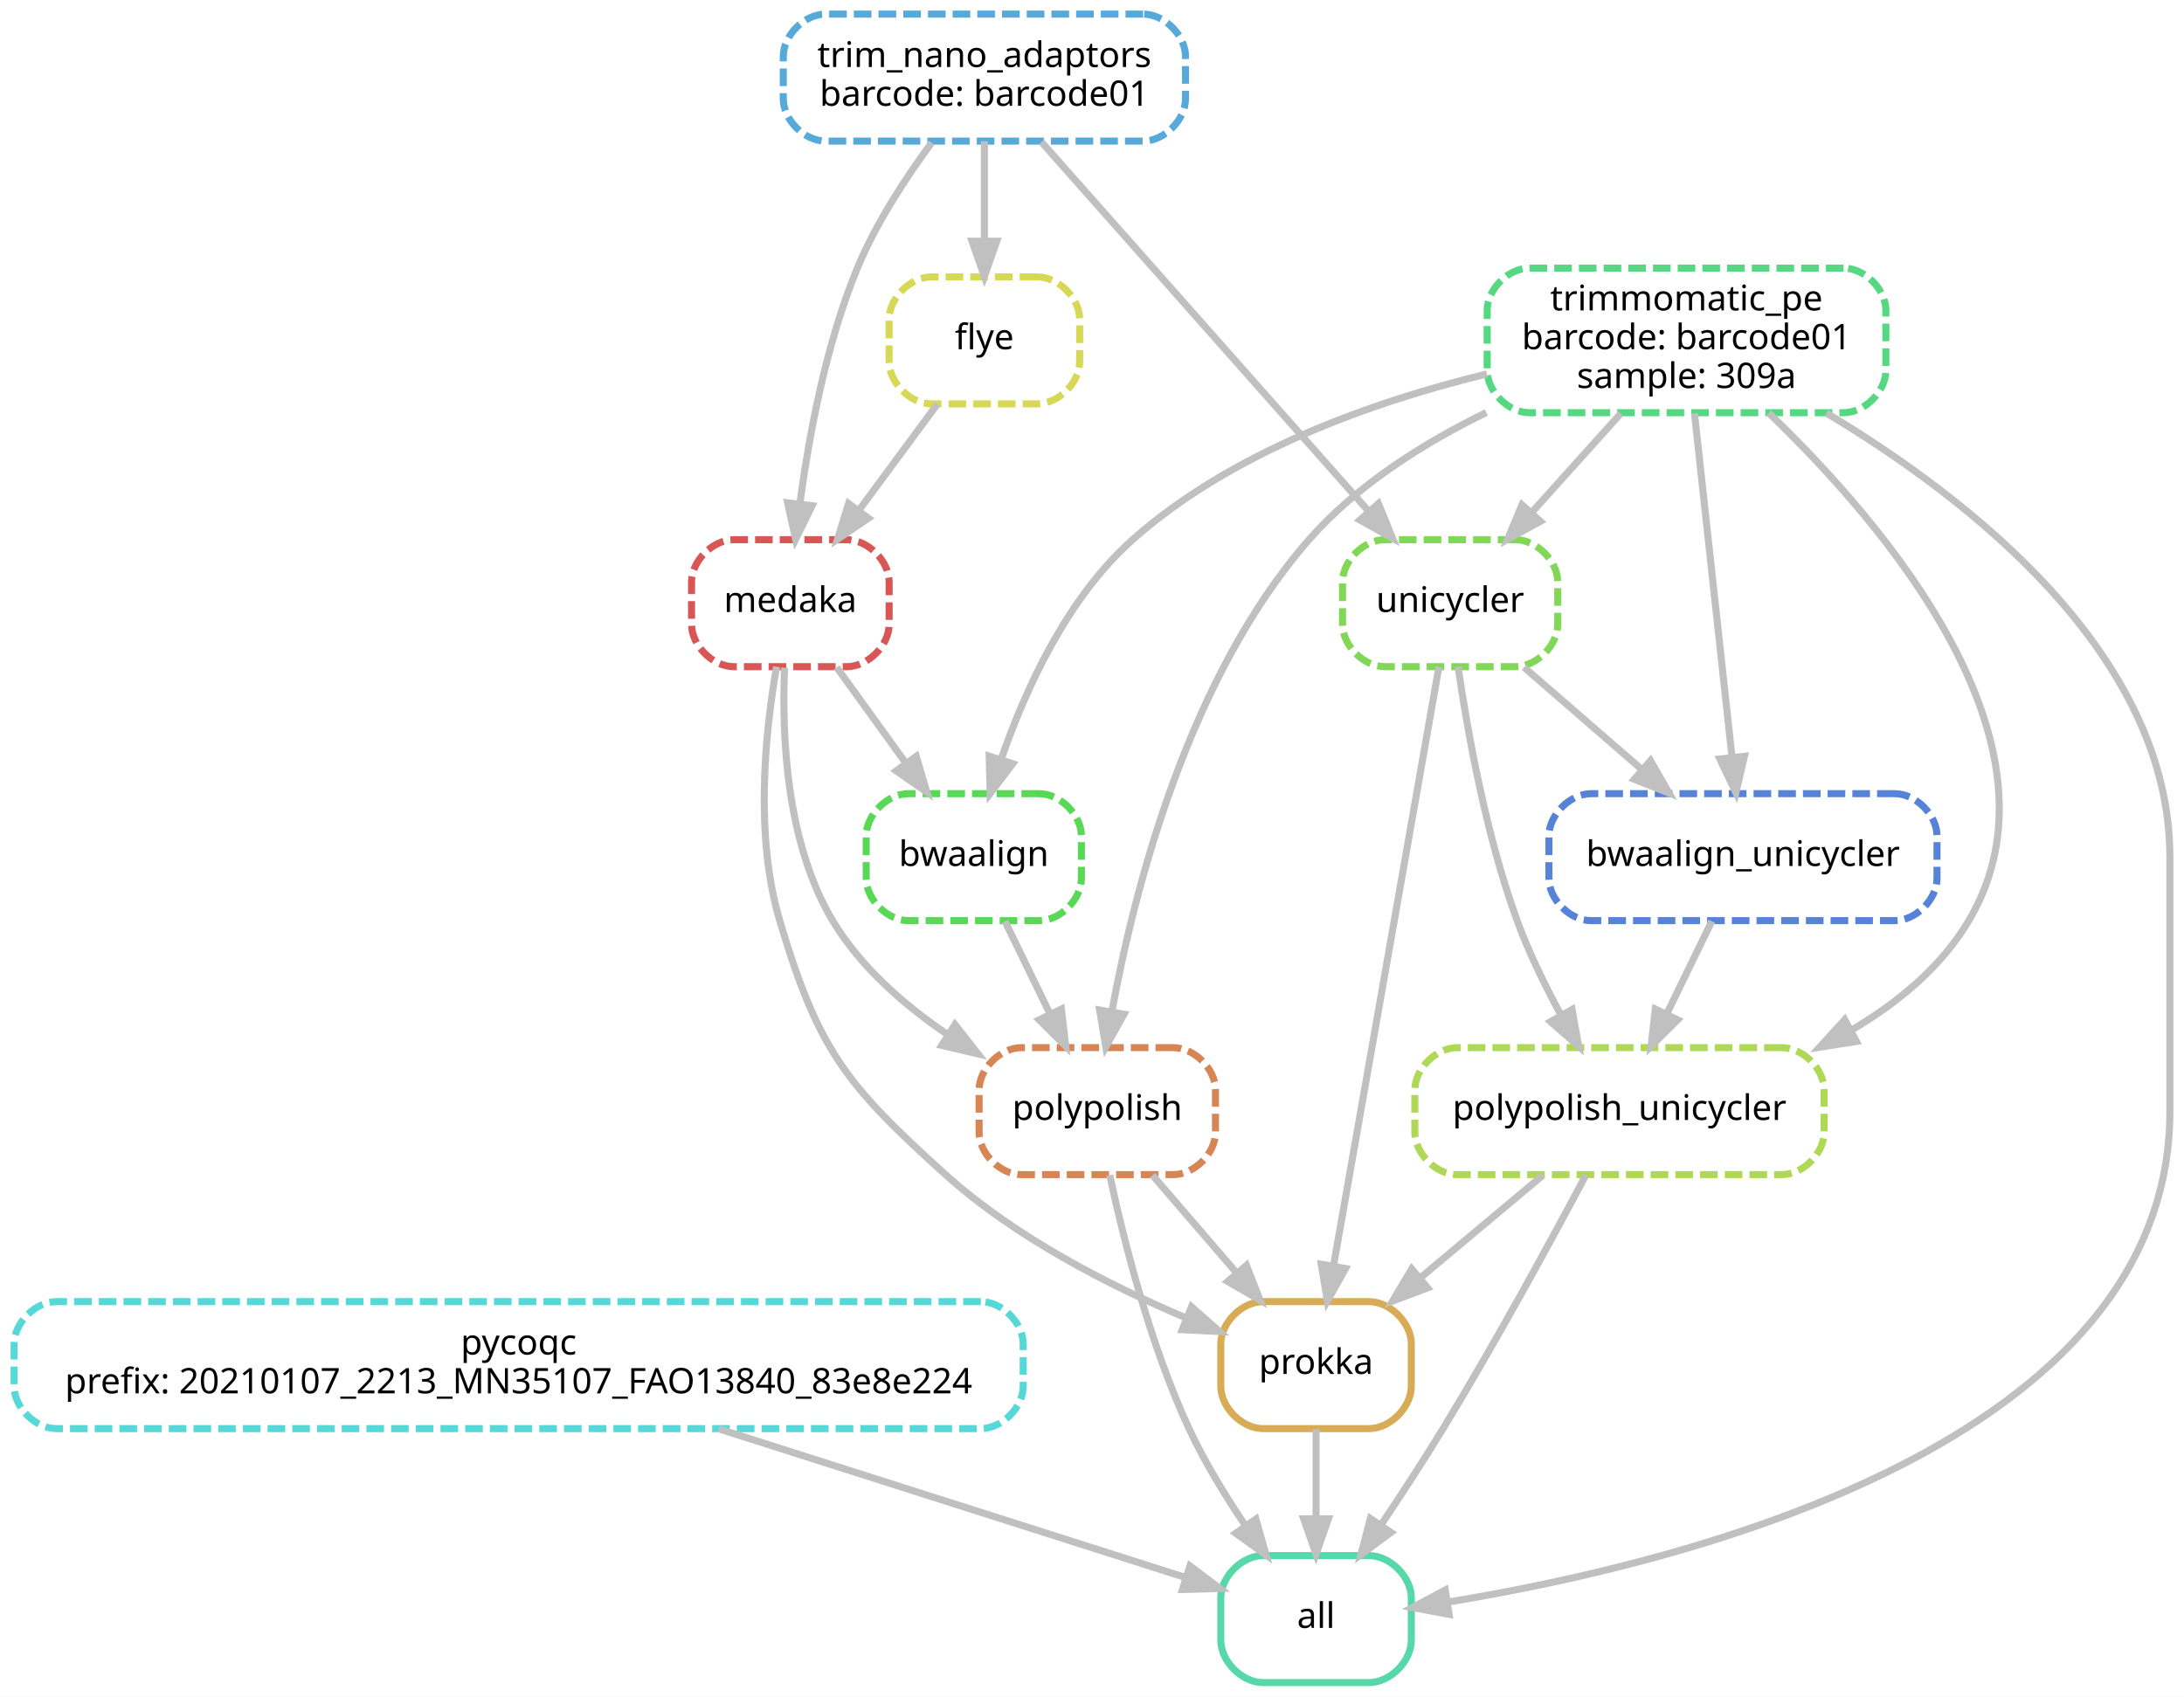
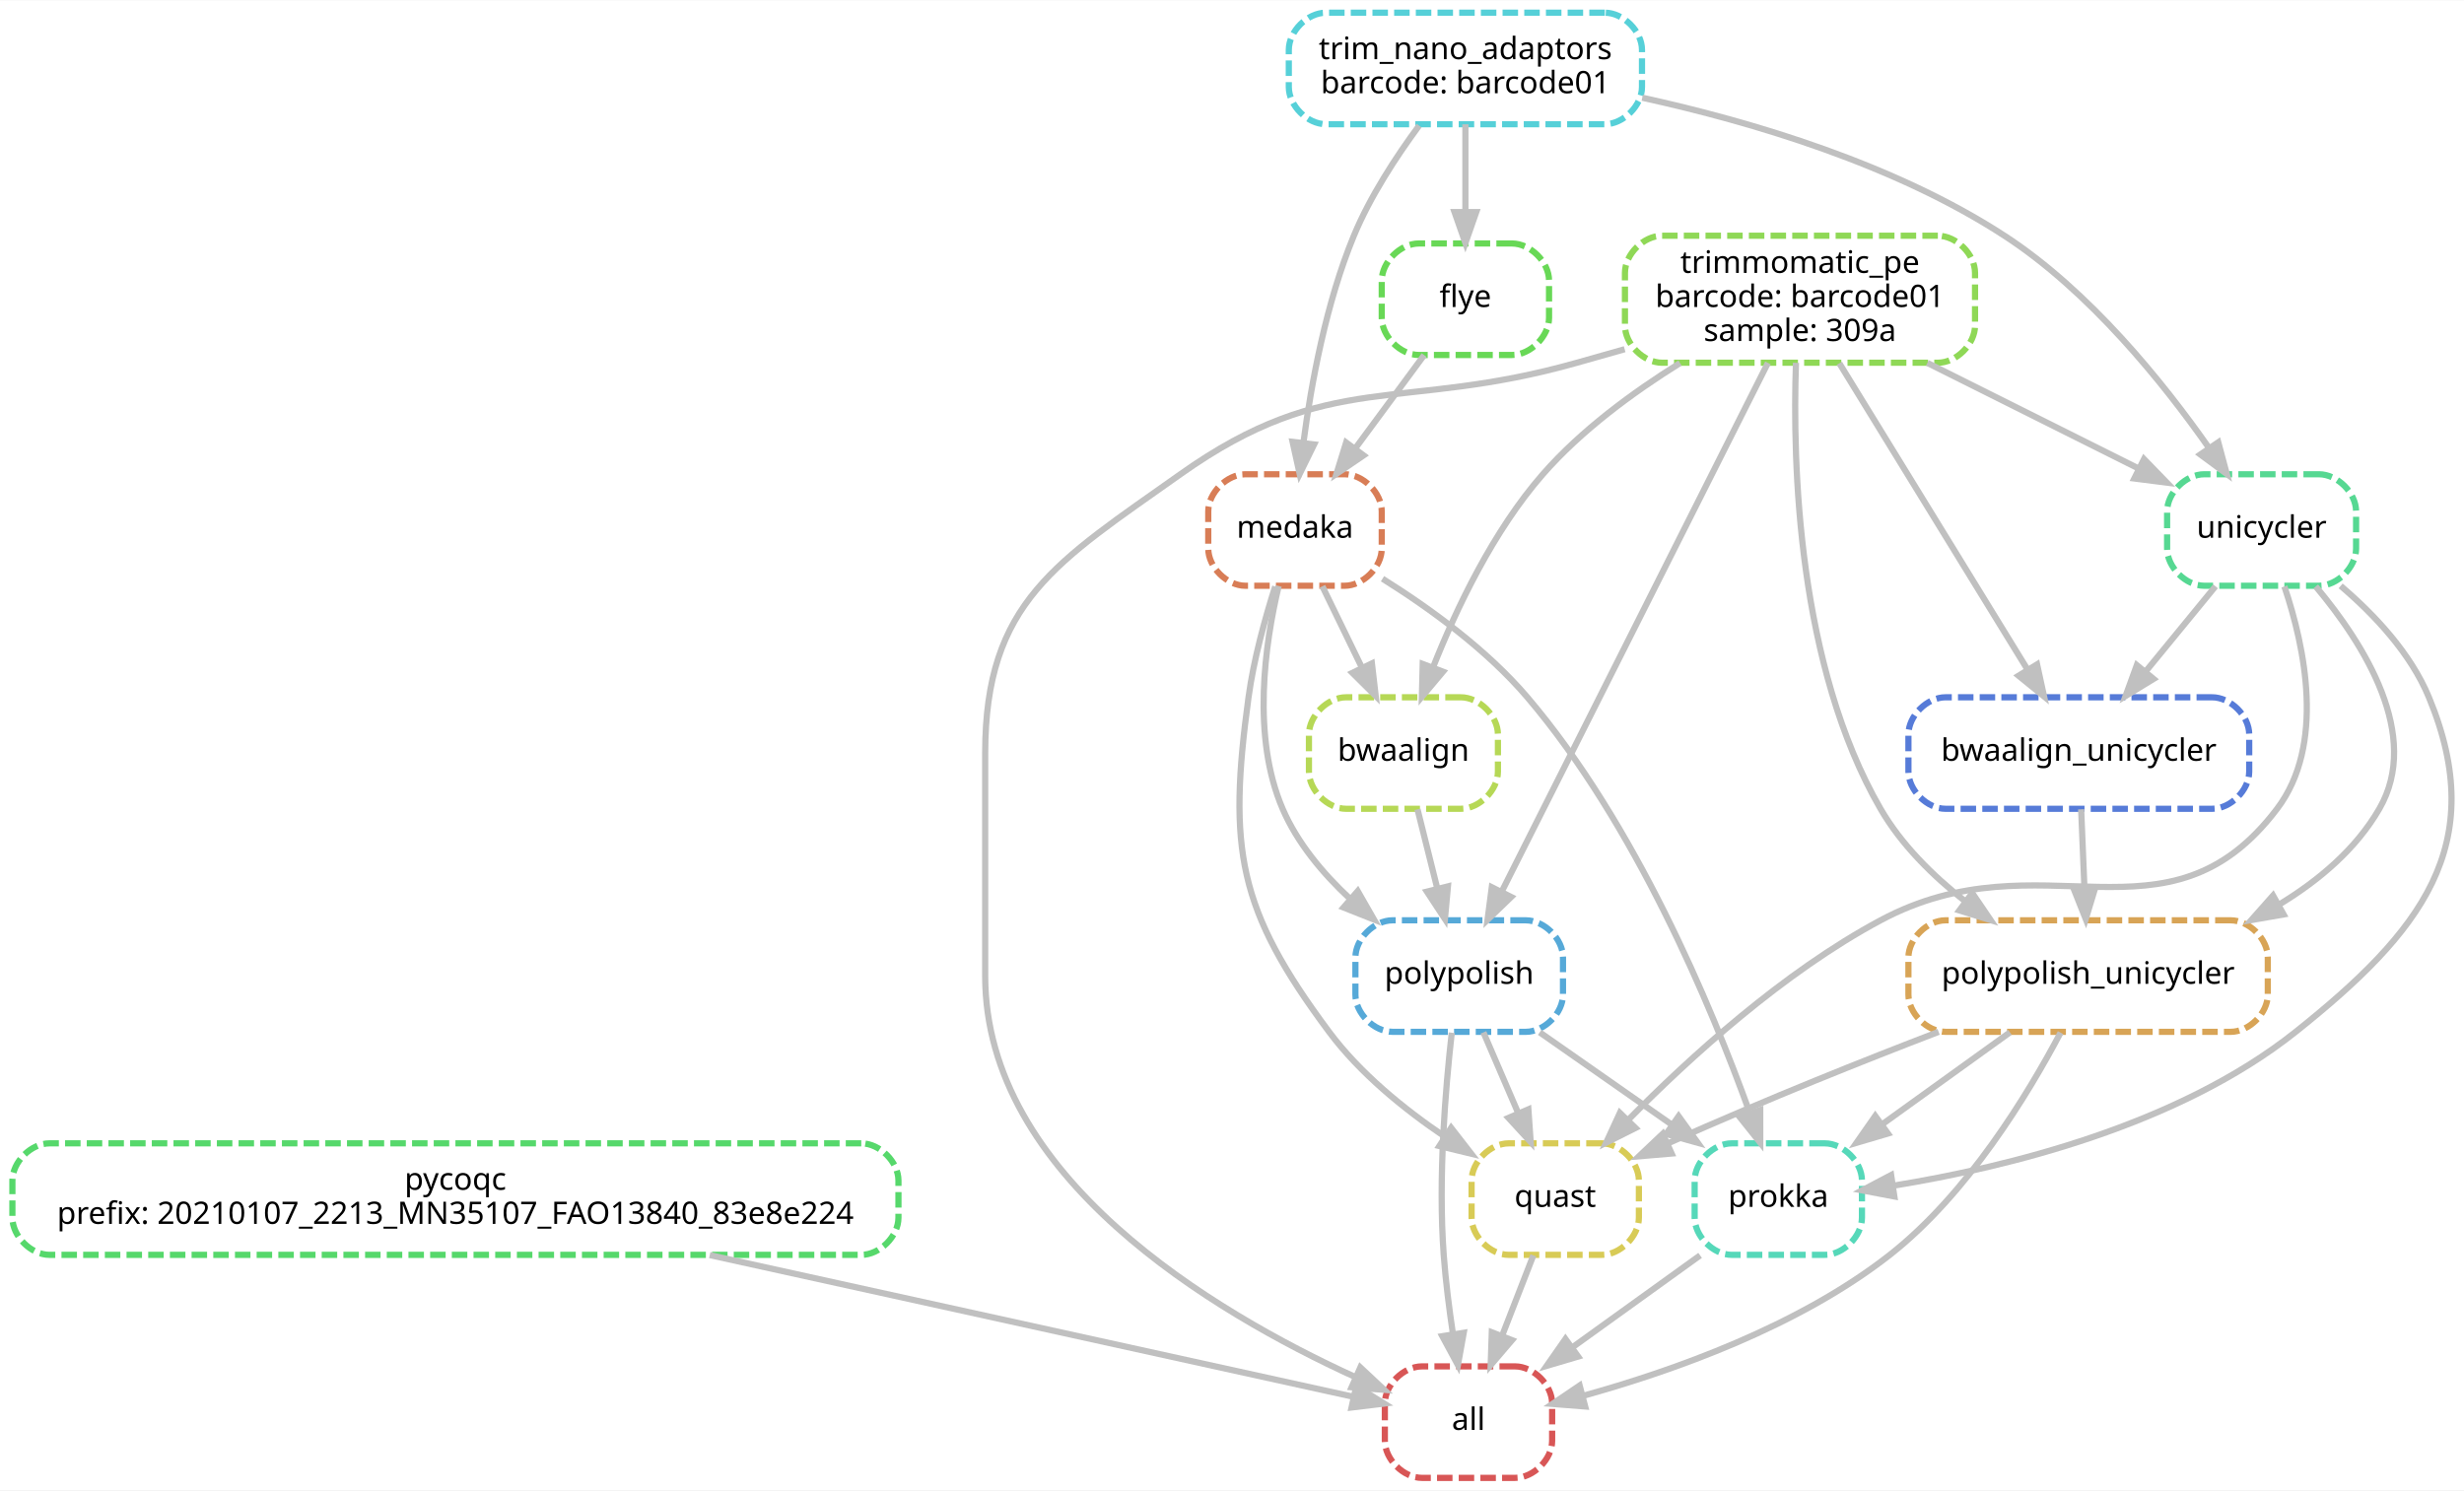
- <svg xmlns="http://www.w3.org/2000/svg" width="619pt" height="481pt" viewBox="0.00 0.00 619.00 481.00">
+ <svg xmlns="http://www.w3.org/2000/svg" width="795pt" height="481pt" viewBox="0.00 0.00 795.33 481.00">
  <g id="graph0" class="graph" transform="scale(1 1) rotate(0) translate(4 477)">
-     <polygon fill="#ffffff" stroke="transparent" points="-4,4 -4,-477 615,-477 615,4 -4,4" />
+     <polygon fill="#ffffff" stroke="transparent" points="-4,4 -4,-477 791.332,-477 791.332,4 -4,4" />
    <g id="node1" class="node">
-       <path fill="none" stroke="#56d8a9" stroke-width="2" d="M384,-36C384,-36 354,-36 354,-36 348,-36 342,-30 342,-24 342,-24 342,-12 342,-12 342,-6 348,0 354,0 354,0 384,0 384,0 390,0 396,-6 396,-12 396,-12 396,-24 396,-24 396,-30 390,-36 384,-36" />
-       <text text-anchor="middle" x="369" y="-15.5" font-family="sans" font-size="10.00" fill="#000000">all</text>
+       <path fill="none" stroke="#d85656" stroke-width="2" stroke-dasharray="5,2" d="M485,-36C485,-36 455,-36 455,-36 449,-36 443,-30 443,-24 443,-24 443,-12 443,-12 443,-6 449,0 455,0 455,0 485,0 485,0 491,0 497,-6 497,-12 497,-12 497,-24 497,-24 497,-30 491,-36 485,-36" />
+       <text text-anchor="middle" x="470" y="-15.5" font-family="sans" font-size="10.00" fill="#000000">all</text>
    </g>
    <g id="node2" class="node">
-       <path fill="none" stroke="#56d8d8" stroke-width="2" stroke-dasharray="5,2" d="M274,-108C274,-108 12,-108 12,-108 6,-108 0,-102 0,-96 0,-96 0,-84 0,-84 0,-78 6,-72 12,-72 12,-72 274,-72 274,-72 280,-72 286,-78 286,-84 286,-84 286,-96 286,-96 286,-102 280,-108 274,-108" />
+       <path fill="none" stroke="#56d86b" stroke-width="2" stroke-dasharray="5,2" d="M274,-108C274,-108 12,-108 12,-108 6,-108 0,-102 0,-96 0,-96 0,-84 0,-84 0,-78 6,-72 12,-72 12,-72 274,-72 274,-72 280,-72 286,-78 286,-84 286,-84 286,-96 286,-96 286,-102 280,-108 274,-108" />
      <text text-anchor="middle" x="143" y="-93" font-family="sans" font-size="10.00" fill="#000000">pycoqc</text>
      <text text-anchor="middle" x="143" y="-82" font-family="sans" font-size="10.00" fill="#000000">prefix: 20210107_2213_MN35107_FAO13840_83e8e224</text>
    </g>
    <g id="edge1" class="edge">
-       <path fill="none" stroke="#c0c0c0" stroke-width="2" d="M199.738,-71.924C241.21,-58.712 296.257,-41.175 332.143,-29.742" />
-       <polygon fill="#c0c0c0" stroke="#c0c0c0" stroke-width="2" points="333.264,-33.058 341.73,-26.688 331.139,-26.389 333.264,-33.058" />
+       <path fill="none" stroke="#c0c0c0" stroke-width="2" d="M225.094,-71.924C291.82,-57.232 382.833,-37.193 433.008,-26.145" />
+       <polygon fill="#c0c0c0" stroke="#c0c0c0" stroke-width="2" points="433.762,-29.563 442.775,-23.994 432.256,-22.727 433.762,-29.563" />
    </g>
    <g id="node3" class="node">
-       <path fill="none" stroke="#56d882" stroke-width="2" stroke-dasharray="5,2" d="M518.5,-401C518.5,-401 429.5,-401 429.5,-401 423.5,-401 417.5,-395 417.5,-389 417.5,-389 417.5,-372 417.5,-372 417.5,-366 423.5,-360 429.5,-360 429.5,-360 518.5,-360 518.5,-360 524.5,-360 530.5,-366 530.5,-372 530.5,-372 530.5,-389 530.5,-389 530.5,-395 524.5,-401 518.5,-401" />
-       <text text-anchor="middle" x="474" y="-389" font-family="sans" font-size="10.00" fill="#000000">trimmomatic_pe</text>
-       <text text-anchor="middle" x="474" y="-378" font-family="sans" font-size="10.00" fill="#000000">barcode: barcode01</text>
-       <text text-anchor="middle" x="474" y="-367" font-family="sans" font-size="10.00" fill="#000000">sample: 309a</text>
+       <path fill="none" stroke="#8fd856" stroke-width="2" stroke-dasharray="5,2" d="M621.5,-401C621.5,-401 532.5,-401 532.5,-401 526.5,-401 520.5,-395 520.5,-389 520.5,-389 520.5,-372 520.5,-372 520.5,-366 526.5,-360 532.5,-360 532.5,-360 621.5,-360 621.5,-360 627.5,-360 633.5,-366 633.5,-372 633.5,-372 633.5,-389 633.5,-389 633.5,-395 627.5,-401 621.5,-401" />
+       <text text-anchor="middle" x="577" y="-389" font-family="sans" font-size="10.00" fill="#000000">trimmomatic_pe</text>
+       <text text-anchor="middle" x="577" y="-378" font-family="sans" font-size="10.00" fill="#000000">barcode: barcode01</text>
+       <text text-anchor="middle" x="577" y="-367" font-family="sans" font-size="10.00" fill="#000000">sample: 309a</text>
    </g>
    <g id="edge2" class="edge">
-       <path fill="none" stroke="#c0c0c0" stroke-width="2" d="M513.626,-359.907C554.087,-335.707 611,-291.457 611,-234 611,-234 611,-234 611,-162 611,-68.026 474.567,-33.989 406.582,-22.862" />
-       <polygon fill="#c0c0c0" stroke="#c0c0c0" stroke-width="2" points="406.708,-19.34 396.29,-21.267 405.636,-26.257 406.708,-19.34" />
+       <path fill="none" stroke="#c0c0c0" stroke-width="2" d="M520.408,-364.368C515.199,-362.889 510.002,-361.416 505,-360 448.137,-343.909 425.196,-358.198 377,-324 337.18,-295.745 314,-282.826 314,-234 314,-234 314,-234 314,-162 314,-97.309 387.329,-53.635 433.437,-32.568" />
+       <polygon fill="#c0c0c0" stroke="#c0c0c0" stroke-width="2" points="435.096,-35.661 442.827,-28.416 432.266,-29.259 435.096,-35.661" />
    </g>
    <g id="node4" class="node">
-       <path fill="none" stroke="#d88556" stroke-width="2" stroke-dasharray="5,2" d="M328.5,-180C328.5,-180 285.5,-180 285.5,-180 279.5,-180 273.5,-174 273.5,-168 273.5,-168 273.5,-156 273.5,-156 273.5,-150 279.5,-144 285.5,-144 285.5,-144 328.5,-144 328.5,-144 334.5,-144 340.5,-150 340.5,-156 340.5,-156 340.5,-168 340.5,-168 340.5,-174 334.5,-180 328.5,-180" />
-       <text text-anchor="middle" x="307" y="-159.5" font-family="sans" font-size="10.00" fill="#000000">polypolish</text>
+       <path fill="none" stroke="#56a9d8" stroke-width="2" stroke-dasharray="5,2" d="M488.5,-180C488.5,-180 445.5,-180 445.5,-180 439.5,-180 433.5,-174 433.5,-168 433.5,-168 433.5,-156 433.5,-156 433.5,-150 439.5,-144 445.5,-144 445.5,-144 488.5,-144 488.5,-144 494.5,-144 500.5,-150 500.5,-156 500.5,-156 500.5,-168 500.5,-168 500.5,-174 494.5,-180 488.5,-180" />
+       <text text-anchor="middle" x="467" y="-159.5" font-family="sans" font-size="10.00" fill="#000000">polypolish</text>
+     </g>
+     <g id="edge7" class="edge">
+       <path fill="none" stroke="#c0c0c0" stroke-width="2" d="M566.652,-359.944C546.721,-320.355 503.012,-233.533 480.697,-189.207" />
+       <polygon fill="#c0c0c0" stroke="#c0c0c0" stroke-width="2" points="483.771,-187.53 476.148,-180.172 477.519,-190.677 483.771,-187.53" />
+     </g>
+     <g id="node8" class="node">
+       <path fill="none" stroke="#b6d856" stroke-width="2" stroke-dasharray="5,2" d="M467.5,-252C467.5,-252 430.5,-252 430.5,-252 424.5,-252 418.5,-246 418.5,-240 418.5,-240 418.5,-228 418.5,-228 418.5,-222 424.5,-216 430.5,-216 430.5,-216 467.5,-216 467.5,-216 473.5,-216 479.5,-222 479.5,-228 479.5,-228 479.5,-240 479.5,-240 479.5,-246 473.5,-252 467.5,-252" />
+       <text text-anchor="middle" x="449" y="-231.5" font-family="sans" font-size="10.00" fill="#000000">bwaalign</text>
+     </g>
+     <g id="edge13" class="edge">
+       <path fill="none" stroke="#c0c0c0" stroke-width="2" d="M538.277,-359.894C523.099,-350.444 506.391,-338.173 494,-324 478.016,-305.717 466.122,-280.751 458.589,-261.751" />
+       <polygon fill="#c0c0c0" stroke="#c0c0c0" stroke-width="2" points="461.77,-260.269 454.952,-252.159 455.225,-262.75 461.77,-260.269" />
+     </g>
+     <g id="node9" class="node">
+       <path fill="none" stroke="#d8a456" stroke-width="2" stroke-dasharray="5,2" d="M716,-180C716,-180 624,-180 624,-180 618,-180 612,-174 612,-168 612,-168 612,-156 612,-156 612,-150 618,-144 624,-144 624,-144 716,-144 716,-144 722,-144 728,-150 728,-156 728,-156 728,-168 728,-168 728,-174 722,-180 716,-180" />
+       <text text-anchor="middle" x="670" y="-159.5" font-family="sans" font-size="10.00" fill="#000000">polypolish_unicycler</text>
+     </g>
+     <g id="edge15" class="edge">
+       <path fill="none" stroke="#c0c0c0" stroke-width="2" d="M575.699,-359.977C574.57,-327.235 576.281,-262.172 603,-216 609.672,-204.47 619.824,-194.422 630.223,-186.22" />
+       <polygon fill="#c0c0c0" stroke="#c0c0c0" stroke-width="2" points="632.603,-188.813 638.553,-180.047 628.435,-183.189 632.603,-188.813" />
+     </g>
+     <g id="node10" class="node">
+       <path fill="none" stroke="#56d892" stroke-width="2" stroke-dasharray="5,2" d="M744.5,-324C744.5,-324 707.5,-324 707.5,-324 701.5,-324 695.5,-318 695.5,-312 695.5,-312 695.5,-300 695.5,-300 695.5,-294 701.5,-288 707.5,-288 707.5,-288 744.5,-288 744.5,-288 750.5,-288 756.5,-294 756.5,-300 756.5,-300 756.5,-312 756.5,-312 756.5,-318 750.5,-324 744.5,-324" />
+       <text text-anchor="middle" x="726" y="-303.5" font-family="sans" font-size="10.00" fill="#000000">unicycler</text>
+     </g>
+     <g id="edge18" class="edge">
+       <path fill="none" stroke="#c0c0c0" stroke-width="2" d="M618.109,-359.945C639.419,-349.29 665.325,-336.337 686.41,-325.795" />
+       <polygon fill="#c0c0c0" stroke="#c0c0c0" stroke-width="2" points="688.044,-328.891 695.423,-321.288 684.914,-322.63 688.044,-328.891" />
+     </g>
+     <g id="node11" class="node">
+       <path fill="none" stroke="#567bd8" stroke-width="2" stroke-dasharray="5,2" d="M710,-252C710,-252 624,-252 624,-252 618,-252 612,-246 612,-240 612,-240 612,-228 612,-228 612,-222 618,-216 624,-216 624,-216 710,-216 710,-216 716,-216 722,-222 722,-228 722,-228 722,-240 722,-240 722,-246 716,-252 710,-252" />
+       <text text-anchor="middle" x="667" y="-231.5" font-family="sans" font-size="10.00" fill="#000000">bwaalign_unicycler</text>
+     </g>
+     <g id="edge20" class="edge">
+       <path fill="none" stroke="#c0c0c0" stroke-width="2" d="M589.704,-359.821C605.619,-333.915 632.925,-289.467 650.457,-260.928" />
+       <polygon fill="#c0c0c0" stroke="#c0c0c0" stroke-width="2" points="653.527,-262.618 655.779,-252.265 647.562,-258.954 653.527,-262.618" />
+     </g>
+     <g id="edge3" class="edge">
+       <path fill="none" stroke="#c0c0c0" stroke-width="2" d="M464.603,-143.716C462.543,-125.523 460.172,-96.815 462,-72 462.617,-63.626 463.765,-54.581 465.003,-46.332" />
+       <polygon fill="#c0c0c0" stroke="#c0c0c0" stroke-width="2" points="468.465,-46.846 466.585,-36.42 461.552,-45.743 468.465,-46.846" />
+     </g>
+     <g id="node12" class="node">
+       <path fill="none" stroke="#56d8b9" stroke-width="2" stroke-dasharray="5,2" d="M585,-108C585,-108 555,-108 555,-108 549,-108 543,-102 543,-96 543,-96 543,-84 543,-84 543,-78 549,-72 555,-72 555,-72 585,-72 585,-72 591,-72 597,-78 597,-84 597,-84 597,-96 597,-96 597,-102 591,-108 585,-108" />
+       <text text-anchor="middle" x="570" y="-87.5" font-family="sans" font-size="10.00" fill="#000000">prokka</text>
+     </g>
+     <g id="edge25" class="edge">
+       <path fill="none" stroke="#c0c0c0" stroke-width="2" d="M492.991,-143.831C505.922,-134.793 521.722,-123.748 535.638,-114.02" />
+       <polygon fill="#c0c0c0" stroke="#c0c0c0" stroke-width="2" points="537.826,-116.761 544.017,-108.163 533.816,-111.023 537.826,-116.761" />
+     </g>
+     <g id="node13" class="node">
+       <path fill="none" stroke="#d8cb56" stroke-width="2" stroke-dasharray="5,2" d="M513,-108C513,-108 483,-108 483,-108 477,-108 471,-102 471,-96 471,-96 471,-84 471,-84 471,-78 477,-72 483,-72 483,-72 513,-72 513,-72 519,-72 525,-78 525,-84 525,-84 525,-96 525,-96 525,-102 519,-108 513,-108" />
+       <text text-anchor="middle" x="498" y="-87.5" font-family="sans" font-size="10.00" fill="#000000">quast</text>
+     </g>
+     <g id="edge29" class="edge">
+       <path fill="none" stroke="#c0c0c0" stroke-width="2" d="M474.823,-143.831C478.211,-135.962 482.254,-126.571 486.008,-117.853" />
+       <polygon fill="#c0c0c0" stroke="#c0c0c0" stroke-width="2" points="489.332,-118.982 490.072,-108.413 482.903,-116.214 489.332,-118.982" />
+     </g>
+     <g id="node5" class="node">
+       <path fill="none" stroke="#d87d56" stroke-width="2" stroke-dasharray="5,2" d="M430,-324C430,-324 398,-324 398,-324 392,-324 386,-318 386,-312 386,-312 386,-300 386,-300 386,-294 392,-288 398,-288 398,-288 430,-288 430,-288 436,-288 442,-294 442,-300 442,-300 442,-312 442,-312 442,-318 436,-324 430,-324" />
+       <text text-anchor="middle" x="414" y="-303.5" font-family="sans" font-size="10.00" fill="#000000">medaka</text>
+     </g>
+     <g id="edge8" class="edge">
+       <path fill="none" stroke="#c0c0c0" stroke-width="2" d="M408.729,-287.923C404.25,-269.134 399.988,-239.276 410,-216 414.749,-204.959 422.988,-195.118 431.751,-186.959" />
+       <polygon fill="#c0c0c0" stroke="#c0c0c0" stroke-width="2" points="434.245,-189.429 439.511,-180.235 429.661,-184.139 434.245,-189.429" />
+     </g>
+     <g id="edge14" class="edge">
+       <path fill="none" stroke="#c0c0c0" stroke-width="2" d="M422.832,-287.831C426.699,-279.877 431.321,-270.369 435.597,-261.572" />
+       <polygon fill="#c0c0c0" stroke="#c0c0c0" stroke-width="2" points="438.825,-262.937 440.049,-252.413 432.529,-259.877 438.825,-262.937" />
+     </g>
+     <g id="edge23" class="edge">
+       <path fill="none" stroke="#c0c0c0" stroke-width="2" d="M442.241,-290.276C457.522,-280.716 475.896,-267.394 489,-252 523.911,-210.988 548.366,-152.336 560.729,-118.008" />
+       <polygon fill="#c0c0c0" stroke="#c0c0c0" stroke-width="2" points="564.168,-118.776 564.175,-108.182 557.563,-116.46 564.168,-118.776" />
+     </g>
+     <g id="edge27" class="edge">
+       <path fill="none" stroke="#c0c0c0" stroke-width="2" d="M407.605,-287.765C404.315,-277.419 400.656,-264.147 399,-252 392.332,-203.081 395.507,-183.594 425,-144 434.965,-130.622 449.165,-119.077 462.396,-110.135" />
+       <polygon fill="#c0c0c0" stroke="#c0c0c0" stroke-width="2" points="464.397,-113.01 470.897,-104.642 460.598,-107.13 464.397,-113.01" />
+     </g>
+     <g id="node6" class="node">
+       <path fill="none" stroke="#68d856" stroke-width="2" stroke-dasharray="5,2" d="M484,-398.5C484,-398.5 454,-398.5 454,-398.5 448,-398.5 442,-392.5 442,-386.5 442,-386.5 442,-374.5 442,-374.5 442,-368.5 448,-362.5 454,-362.5 454,-362.5 484,-362.5 484,-362.5 490,-362.5 496,-368.5 496,-374.5 496,-374.5 496,-386.5 496,-386.5 496,-392.5 490,-398.5 484,-398.5" />
+       <text text-anchor="middle" x="469" y="-378" font-family="sans" font-size="10.00" fill="#000000">flye</text>
+     </g>
+     <g id="edge10" class="edge">
+       <path fill="none" stroke="#c0c0c0" stroke-width="2" d="M455.686,-362.466C448.98,-353.382 440.724,-342.199 433.334,-332.188" />
+       <polygon fill="#c0c0c0" stroke="#c0c0c0" stroke-width="2" points="436.137,-330.093 427.382,-324.127 430.506,-334.25 436.137,-330.093" />
+     </g>
+     <g id="node7" class="node">
+       <path fill="none" stroke="#56d0d8" stroke-width="2" stroke-dasharray="5,2" d="M514,-473C514,-473 424,-473 424,-473 418,-473 412,-467 412,-461 412,-461 412,-449 412,-449 412,-443 418,-437 424,-437 424,-437 514,-437 514,-437 520,-437 526,-443 526,-449 526,-449 526,-461 526,-461 526,-467 520,-473 514,-473" />
+       <text text-anchor="middle" x="469" y="-458" font-family="sans" font-size="10.00" fill="#000000">trim_nano_adaptors</text>
+       <text text-anchor="middle" x="469" y="-447" font-family="sans" font-size="10.00" fill="#000000">barcode: barcode01</text>
+     </g>
+     <g id="edge11" class="edge">
+       <path fill="none" stroke="#c0c0c0" stroke-width="2" d="M454.059,-436.542C446.683,-426.559 438.26,-413.7 433,-401 424.093,-379.497 419.264,-353.484 416.707,-334.119" />
+       <polygon fill="#c0c0c0" stroke="#c0c0c0" stroke-width="2" points="420.173,-333.628 415.508,-324.115 413.223,-334.461 420.173,-333.628" />
+     </g>
+     <g id="edge12" class="edge">
+       <path fill="none" stroke="#c0c0c0" stroke-width="2" d="M469,-436.966C469,-428.518 469,-418.254 469,-408.806" />
+       <polygon fill="#c0c0c0" stroke="#c0c0c0" stroke-width="2" points="472.5,-408.627 469,-398.627 465.5,-408.627 472.5,-408.627" />
+     </g>
+     <g id="edge19" class="edge">
+       <path fill="none" stroke="#c0c0c0" stroke-width="2" d="M526.083,-445.558C561.809,-437.724 607.606,-424.028 643,-401 670.429,-383.154 694.114,-353.778 709.081,-332.411" />
+       <polygon fill="#c0c0c0" stroke="#c0c0c0" stroke-width="2" points="712.016,-334.319 714.759,-324.086 706.233,-330.375 712.016,-334.319" />
+     </g>
+     <g id="edge9" class="edge">
+       <path fill="none" stroke="#c0c0c0" stroke-width="2" d="M453.542,-215.831C455.488,-208.046 457.807,-198.773 459.966,-190.135" />
+       <polygon fill="#c0c0c0" stroke="#c0c0c0" stroke-width="2" points="463.367,-190.964 462.397,-180.413 456.576,-189.266 463.367,-190.964" />
+     </g>
+     <g id="edge4" class="edge">
+       <path fill="none" stroke="#c0c0c0" stroke-width="2" d="M661.115,-143.735C650.516,-123.657 631.039,-91.647 606,-72 576.59,-48.924 536.056,-34.535 506.902,-26.47" />
+       <polygon fill="#c0c0c0" stroke="#c0c0c0" stroke-width="2" points="507.665,-23.051 497.102,-23.877 505.875,-29.819 507.665,-23.051" />
+     </g>
+     <g id="edge24" class="edge">
+       <path fill="none" stroke="#c0c0c0" stroke-width="2" d="M644.766,-143.831C632.212,-134.793 616.872,-123.748 603.361,-114.02" />
+       <polygon fill="#c0c0c0" stroke="#c0c0c0" stroke-width="2" points="605.387,-111.165 595.226,-108.163 601.296,-116.846 605.387,-111.165" />
+     </g>
+     <g id="edge28" class="edge">
+       <path fill="none" stroke="#c0c0c0" stroke-width="2" d="M621.747,-143.999C597.708,-134.765 568.091,-122.993 534.196,-107.931" />
+       <polygon fill="#c0c0c0" stroke="#c0c0c0" stroke-width="2" points="535.565,-104.71 525.008,-103.815 532.702,-111.098 535.565,-104.71" />
+     </g>
+     <g id="edge16" class="edge">
+       <path fill="none" stroke="#c0c0c0" stroke-width="2" d="M743.466,-287.781C759.122,-269.137 777.679,-239.633 764,-216 756.493,-203.03 744.562,-192.904 731.685,-185.108" />
+       <polygon fill="#c0c0c0" stroke="#c0c0c0" stroke-width="2" points="733.101,-181.89 722.663,-180.076 729.692,-188.004 733.101,-181.89" />
+     </g>
+     <g id="edge21" class="edge">
+       <path fill="none" stroke="#c0c0c0" stroke-width="2" d="M711.112,-287.831C704.247,-279.454 695.97,-269.353 688.449,-260.175" />
+       <polygon fill="#c0c0c0" stroke="#c0c0c0" stroke-width="2" points="691.134,-257.93 682.089,-252.413 685.72,-262.366 691.134,-257.93" />
+     </g>
+     <g id="edge22" class="edge">
+       <path fill="none" stroke="#c0c0c0" stroke-width="2" d="M751.505,-287.963C762.475,-278.628 774.115,-266.209 780,-252 799.771,-204.268 777.413,-176.188 737,-144 699.036,-113.763 643.666,-100.248 607.246,-94.352" />
+       <polygon fill="#c0c0c0" stroke="#c0c0c0" stroke-width="2" points="607.458,-90.844 597.049,-92.82 606.418,-97.767 607.458,-90.844" />
+     </g>
+     <g id="edge26" class="edge">
+       <path fill="none" stroke="#c0c0c0" stroke-width="2" d="M733.357,-287.77C740.008,-268.02 746.592,-236.582 731,-216 695.315,-168.894 655.104,-207.885 603,-180 571.654,-163.224 541.439,-135.742 521.535,-115.553" />
+       <polygon fill="#c0c0c0" stroke="#c0c0c0" stroke-width="2" points="523.899,-112.963 514.43,-108.21 518.868,-117.831 523.899,-112.963" />
+     </g>
+     <g id="edge17" class="edge">
+       <path fill="none" stroke="#c0c0c0" stroke-width="2" d="M667.757,-215.831C668.078,-208.131 668.459,-198.974 668.816,-190.417" />
+       <polygon fill="#c0c0c0" stroke="#c0c0c0" stroke-width="2" points="672.313,-190.55 669.233,-180.413 665.319,-190.259 672.313,-190.55" />
+     </g>
+     <g id="edge5" class="edge">
+       <path fill="none" stroke="#c0c0c0" stroke-width="2" d="M544.766,-71.831C532.212,-62.793 516.872,-51.748 503.361,-42.02" />
+       <polygon fill="#c0c0c0" stroke="#c0c0c0" stroke-width="2" points="505.387,-39.166 495.226,-36.163 501.296,-44.846 505.387,-39.166" />
    </g>
    <g id="edge6" class="edge">
-       <path fill="none" stroke="#c0c0c0" stroke-width="2" d="M417.268,-360.055C399.241,-351.266 380.503,-339.401 367,-324 332.954,-285.169 317.563,-225.285 311.135,-190.236" />
-       <polygon fill="#c0c0c0" stroke="#c0c0c0" stroke-width="2" points="314.555,-189.473 309.417,-180.207 307.655,-190.655 314.555,-189.473" />
-     </g>
-     <g id="node8" class="node">
-       <path fill="none" stroke="#59d856" stroke-width="2" stroke-dasharray="5,2" d="M290.5,-252C290.5,-252 253.5,-252 253.5,-252 247.5,-252 241.5,-246 241.5,-240 241.5,-240 241.5,-228 241.5,-228 241.5,-222 247.5,-216 253.5,-216 253.5,-216 290.5,-216 290.5,-216 296.5,-216 302.5,-222 302.5,-228 302.5,-228 302.5,-240 302.5,-240 302.5,-246 296.5,-252 290.5,-252" />
-       <text text-anchor="middle" x="272" y="-231.5" font-family="sans" font-size="10.00" fill="#000000">bwaalign</text>
-     </g>
-     <g id="edge12" class="edge">
-       <path fill="none" stroke="#c0c0c0" stroke-width="2" d="M417.425,-370.996C384.894,-363.079 345.047,-348.913 317,-324 298.426,-307.502 286.602,-281.56 279.76,-261.758" />
-       <polygon fill="#c0c0c0" stroke="#c0c0c0" stroke-width="2" points="283.027,-260.488 276.626,-252.045 276.365,-262.637 283.027,-260.488" />
-     </g>
-     <g id="node9" class="node">
-       <path fill="none" stroke="#afd856" stroke-width="2" stroke-dasharray="5,2" d="M501,-180C501,-180 409,-180 409,-180 403,-180 397,-174 397,-168 397,-168 397,-156 397,-156 397,-150 403,-144 409,-144 409,-144 501,-144 501,-144 507,-144 513,-150 513,-156 513,-156 513,-168 513,-168 513,-174 507,-180 501,-180" />
-       <text text-anchor="middle" x="455" y="-159.5" font-family="sans" font-size="10.00" fill="#000000">polypolish_unicycler</text>
-     </g>
-     <g id="edge14" class="edge">
-       <path fill="none" stroke="#c0c0c0" stroke-width="2" d="M497.313,-359.931C530.331,-328.218 583.585,-265.837 554,-216 546.171,-202.811 533.862,-192.638 520.549,-184.869" />
-       <polygon fill="#c0c0c0" stroke="#c0c0c0" stroke-width="2" points="522.157,-181.76 511.693,-180.103 518.841,-187.924 522.157,-181.76" />
-     </g>
-     <g id="node10" class="node">
-       <path fill="none" stroke="#80d856" stroke-width="2" stroke-dasharray="5,2" d="M425.5,-324C425.5,-324 388.5,-324 388.5,-324 382.5,-324 376.5,-318 376.5,-312 376.5,-312 376.5,-300 376.5,-300 376.5,-294 382.5,-288 388.5,-288 388.5,-288 425.5,-288 425.5,-288 431.5,-288 437.5,-294 437.5,-300 437.5,-300 437.5,-312 437.5,-312 437.5,-318 431.5,-324 425.5,-324" />
-       <text text-anchor="middle" x="407" y="-303.5" font-family="sans" font-size="10.00" fill="#000000">unicycler</text>
-     </g>
-     <g id="edge17" class="edge">
-       <path fill="none" stroke="#c0c0c0" stroke-width="2" d="M455.337,-359.748C447.55,-351.09 438.424,-340.942 430.211,-331.809" />
-       <polygon fill="#c0c0c0" stroke="#c0c0c0" stroke-width="2" points="432.575,-329.204 423.286,-324.109 427.37,-333.885 432.575,-329.204" />
-     </g>
-     <g id="node11" class="node">
-       <path fill="none" stroke="#5682d8" stroke-width="2" stroke-dasharray="5,2" d="M533,-252C533,-252 447,-252 447,-252 441,-252 435,-246 435,-240 435,-240 435,-228 435,-228 435,-222 441,-216 447,-216 447,-216 533,-216 533,-216 539,-216 545,-222 545,-228 545,-228 545,-240 545,-240 545,-246 539,-252 533,-252" />
-       <text text-anchor="middle" x="490" y="-231.5" font-family="sans" font-size="10.00" fill="#000000">bwaalign_unicycler</text>
-     </g>
-     <g id="edge19" class="edge">
-       <path fill="none" stroke="#c0c0c0" stroke-width="2" d="M476.259,-359.821C479.039,-334.363 483.775,-291.001 486.896,-262.425" />
-       <polygon fill="#c0c0c0" stroke="#c0c0c0" stroke-width="2" points="490.399,-262.586 488.005,-252.265 483.44,-261.826 490.399,-262.586" />
-     </g>
-     <g id="edge3" class="edge">
-       <path fill="none" stroke="#c0c0c0" stroke-width="2" d="M310.529,-143.829C314.533,-125.224 321.974,-95.751 333,-72 337.366,-62.595 343.246,-52.973 348.986,-44.506" />
-       <polygon fill="#c0c0c0" stroke="#c0c0c0" stroke-width="2" points="351.966,-46.353 354.849,-36.157 346.237,-42.33 351.966,-46.353" />
-     </g>
-     <g id="node12" class="node">
-       <path fill="none" stroke="#d8ac56" stroke-width="2" d="M384,-108C384,-108 354,-108 354,-108 348,-108 342,-102 342,-96 342,-96 342,-84 342,-84 342,-78 348,-72 354,-72 354,-72 384,-72 384,-72 390,-72 396,-78 396,-84 396,-84 396,-96 396,-96 396,-102 390,-108 384,-108" />
-       <text text-anchor="middle" x="369" y="-87.5" font-family="sans" font-size="10.00" fill="#000000">prokka</text>
-     </g>
-     <g id="edge24" class="edge">
-       <path fill="none" stroke="#c0c0c0" stroke-width="2" d="M322.645,-143.831C329.859,-135.454 338.557,-125.353 346.461,-116.175" />
-       <polygon fill="#c0c0c0" stroke="#c0c0c0" stroke-width="2" points="349.271,-118.275 353.144,-108.413 343.967,-113.707 349.271,-118.275" />
-     </g>
-     <g id="node5" class="node">
-       <path fill="none" stroke="#d85656" stroke-width="2" stroke-dasharray="5,2" d="M236,-324C236,-324 204,-324 204,-324 198,-324 192,-318 192,-312 192,-312 192,-300 192,-300 192,-294 198,-288 204,-288 204,-288 236,-288 236,-288 242,-288 248,-294 248,-300 248,-300 248,-312 248,-312 248,-318 242,-324 236,-324" />
-       <text text-anchor="middle" x="220" y="-303.5" font-family="sans" font-size="10.00" fill="#000000">medaka</text>
-     </g>
-     <g id="edge7" class="edge">
-       <path fill="none" stroke="#c0c0c0" stroke-width="2" d="M218.373,-287.724C217.542,-268.502 218.797,-238.042 232,-216 239.837,-202.915 252.196,-192.102 264.637,-183.678" />
-       <polygon fill="#c0c0c0" stroke="#c0c0c0" stroke-width="2" points="266.648,-186.547 273.209,-178.228 262.892,-180.639 266.648,-186.547" />
-     </g>
-     <g id="edge13" class="edge">
-       <path fill="none" stroke="#c0c0c0" stroke-width="2" d="M233.122,-287.831C239.05,-279.623 246.173,-269.761 252.693,-260.732" />
-       <polygon fill="#c0c0c0" stroke="#c0c0c0" stroke-width="2" points="255.684,-262.569 258.702,-252.413 250.009,-258.471 255.684,-262.569" />
-     </g>
-     <g id="edge22" class="edge">
-       <path fill="none" stroke="#c0c0c0" stroke-width="2" d="M216.102,-287.984C212.86,-269.502 209.823,-240.125 217,-216 227.897,-179.372 235.619,-169.59 264,-144 283.803,-126.144 310.591,-112.492 332.152,-103.382" />
-       <polygon fill="#c0c0c0" stroke="#c0c0c0" stroke-width="2" points="333.705,-106.529 341.647,-99.517 331.066,-100.046 333.705,-106.529" />
-     </g>
-     <g id="node6" class="node">
-       <path fill="none" stroke="#d6d856" stroke-width="2" stroke-dasharray="5,2" d="M290,-398.5C290,-398.5 260,-398.5 260,-398.5 254,-398.5 248,-392.5 248,-386.5 248,-386.5 248,-374.5 248,-374.5 248,-368.5 254,-362.5 260,-362.5 260,-362.5 290,-362.5 290,-362.5 296,-362.5 302,-368.5 302,-374.5 302,-374.5 302,-386.5 302,-386.5 302,-392.5 296,-398.5 290,-398.5" />
-       <text text-anchor="middle" x="275" y="-378" font-family="sans" font-size="10.00" fill="#000000">flye</text>
-     </g>
-     <g id="edge9" class="edge">
-       <path fill="none" stroke="#c0c0c0" stroke-width="2" d="M261.686,-362.466C254.98,-353.382 246.724,-342.199 239.333,-332.188" />
-       <polygon fill="#c0c0c0" stroke="#c0c0c0" stroke-width="2" points="242.137,-330.093 233.382,-324.127 236.506,-334.25 242.137,-330.093" />
-     </g>
-     <g id="node7" class="node">
-       <path fill="none" stroke="#56a9d8" stroke-width="2" stroke-dasharray="5,2" d="M320,-473C320,-473 230,-473 230,-473 224,-473 218,-467 218,-461 218,-461 218,-449 218,-449 218,-443 224,-437 230,-437 230,-437 320,-437 320,-437 326,-437 332,-443 332,-449 332,-449 332,-461 332,-461 332,-467 326,-473 320,-473" />
-       <text text-anchor="middle" x="275" y="-458" font-family="sans" font-size="10.00" fill="#000000">trim_nano_adaptors</text>
-       <text text-anchor="middle" x="275" y="-447" font-family="sans" font-size="10.00" fill="#000000">barcode: barcode01</text>
-     </g>
-     <g id="edge10" class="edge">
-       <path fill="none" stroke="#c0c0c0" stroke-width="2" d="M260.059,-436.542C252.683,-426.559 244.26,-413.7 239,-401 230.093,-379.497 225.264,-353.484 222.707,-334.119" />
-       <polygon fill="#c0c0c0" stroke="#c0c0c0" stroke-width="2" points="226.173,-333.628 221.508,-324.115 219.222,-334.461 226.173,-333.628" />
-     </g>
-     <g id="edge11" class="edge">
-       <path fill="none" stroke="#c0c0c0" stroke-width="2" d="M275,-436.966C275,-428.518 275,-418.254 275,-408.806" />
-       <polygon fill="#c0c0c0" stroke="#c0c0c0" stroke-width="2" points="278.5,-408.627 275,-398.627 271.5,-408.627 278.5,-408.627" />
-     </g>
-     <g id="edge18" class="edge">
-       <path fill="none" stroke="#c0c0c0" stroke-width="2" d="M291.186,-436.73C314.442,-410.478 357.426,-361.958 383.982,-331.982" />
-       <polygon fill="#c0c0c0" stroke="#c0c0c0" stroke-width="2" points="386.67,-334.226 390.682,-324.42 381.431,-329.584 386.67,-334.226" />
-     </g>
-     <g id="edge8" class="edge">
-       <path fill="none" stroke="#c0c0c0" stroke-width="2" d="M280.832,-215.831C284.699,-207.877 289.321,-198.369 293.597,-189.572" />
-       <polygon fill="#c0c0c0" stroke="#c0c0c0" stroke-width="2" points="296.825,-190.937 298.049,-180.413 290.529,-187.877 296.825,-190.937" />
-     </g>
-     <g id="edge4" class="edge">
-       <path fill="none" stroke="#c0c0c0" stroke-width="2" d="M445.461,-143.825C435.698,-125.47 419.889,-96.418 405,-72 399.515,-63.004 393.233,-53.374 387.469,-44.775" />
-       <polygon fill="#c0c0c0" stroke="#c0c0c0" stroke-width="2" points="390.207,-42.576 381.704,-36.255 384.41,-46.499 390.207,-42.576" />
-     </g>
-     <g id="edge23" class="edge">
-       <path fill="none" stroke="#c0c0c0" stroke-width="2" d="M433.299,-143.831C422.808,-135.048 410.055,-124.371 398.681,-114.849" />
-       <polygon fill="#c0c0c0" stroke="#c0c0c0" stroke-width="2" points="400.609,-111.899 390.695,-108.163 396.115,-117.266 400.609,-111.899" />
-     </g>
-     <g id="edge15" class="edge">
-       <path fill="none" stroke="#c0c0c0" stroke-width="2" d="M409.261,-287.993C411.934,-269.519 417.173,-240.148 426,-216 429.291,-206.995 433.858,-197.641 438.394,-189.298" />
-       <polygon fill="#c0c0c0" stroke="#c0c0c0" stroke-width="2" points="441.561,-190.808 443.434,-180.38 435.467,-187.364 441.561,-190.808" />
-     </g>
-     <g id="edge20" class="edge">
-       <path fill="none" stroke="#c0c0c0" stroke-width="2" d="M427.944,-287.831C438.069,-279.048 450.378,-268.371 461.355,-258.849" />
-       <polygon fill="#c0c0c0" stroke="#c0c0c0" stroke-width="2" points="463.802,-261.36 469.062,-252.163 459.215,-256.072 463.802,-261.36" />
-     </g>
-     <g id="edge21" class="edge">
-       <path fill="none" stroke="#c0c0c0" stroke-width="2" d="M403.825,-287.955C397.204,-250.314 381.875,-163.187 373.948,-118.125" />
-       <polygon fill="#c0c0c0" stroke="#c0c0c0" stroke-width="2" points="377.372,-117.387 372.192,-108.145 370.478,-118.6 377.372,-117.387" />
-     </g>
-     <g id="edge16" class="edge">
-       <path fill="none" stroke="#c0c0c0" stroke-width="2" d="M481.168,-215.831C477.301,-207.877 472.679,-198.369 468.403,-189.572" />
-       <polygon fill="#c0c0c0" stroke="#c0c0c0" stroke-width="2" points="471.471,-187.877 463.951,-180.413 465.175,-190.937 471.471,-187.877" />
-     </g>
-     <g id="edge5" class="edge">
-       <path fill="none" stroke="#c0c0c0" stroke-width="2" d="M369,-71.831C369,-64.131 369,-54.974 369,-46.417" />
-       <polygon fill="#c0c0c0" stroke="#c0c0c0" stroke-width="2" points="372.5,-46.413 369,-36.413 365.5,-46.413 372.5,-46.413" />
+       <path fill="none" stroke="#c0c0c0" stroke-width="2" d="M490.934,-71.831C487.874,-63.962 484.222,-54.571 480.832,-45.853" />
+       <polygon fill="#c0c0c0" stroke="#c0c0c0" stroke-width="2" points="484.047,-44.465 477.161,-36.413 477.523,-47.002 484.047,-44.465" />
    </g>
  </g>
</svg>
